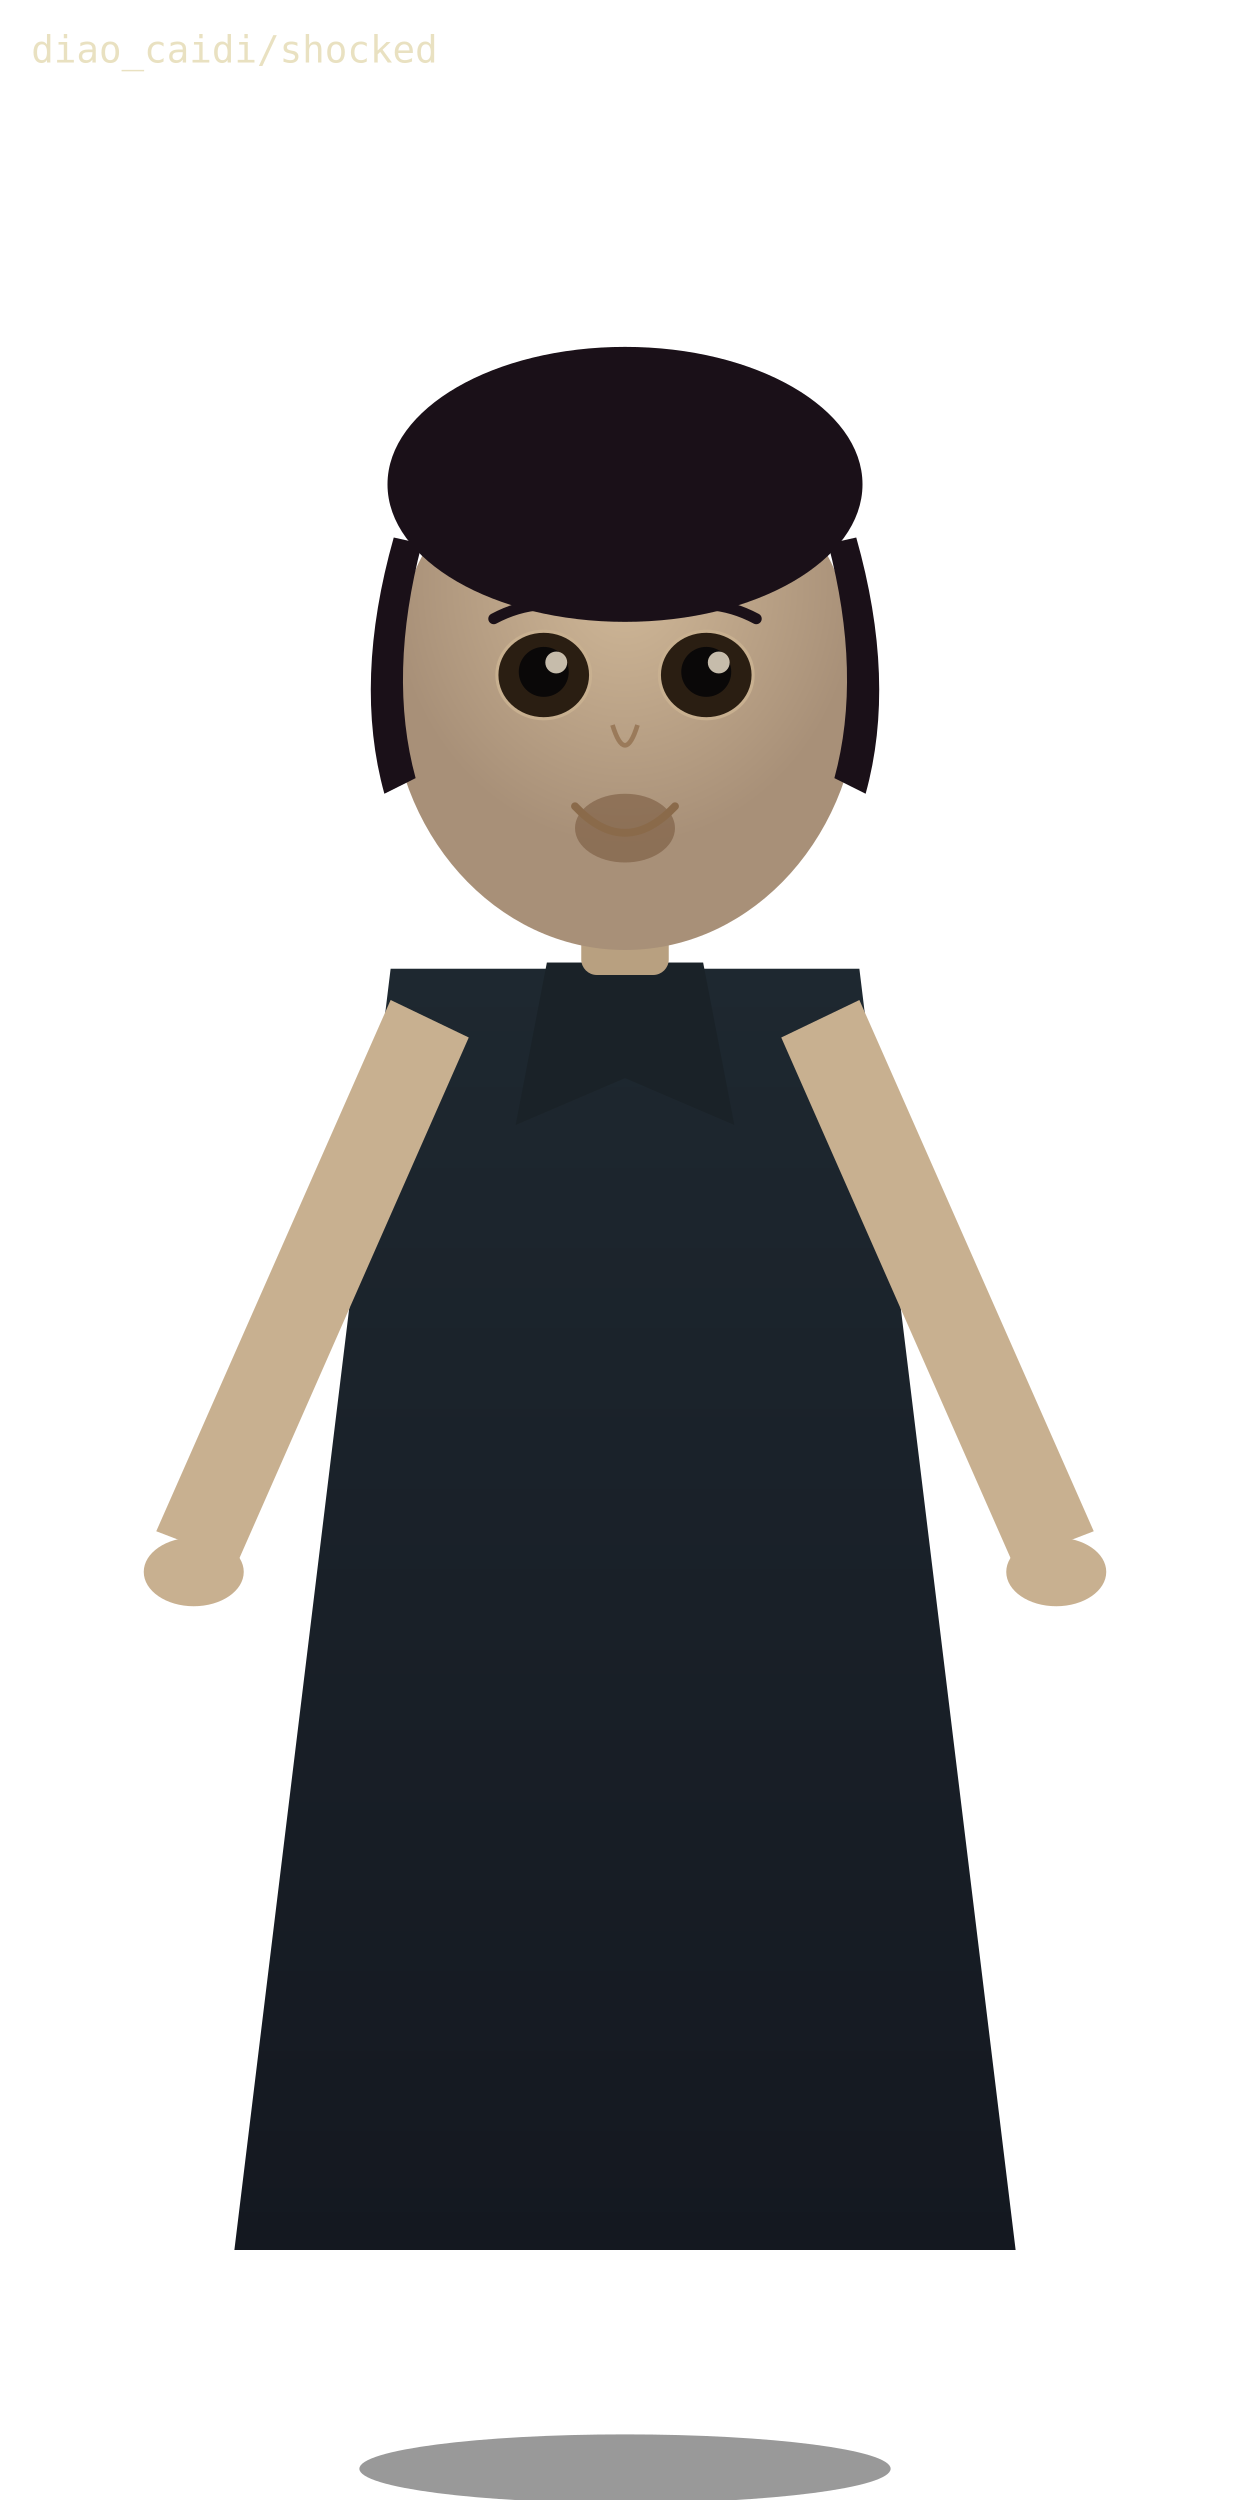
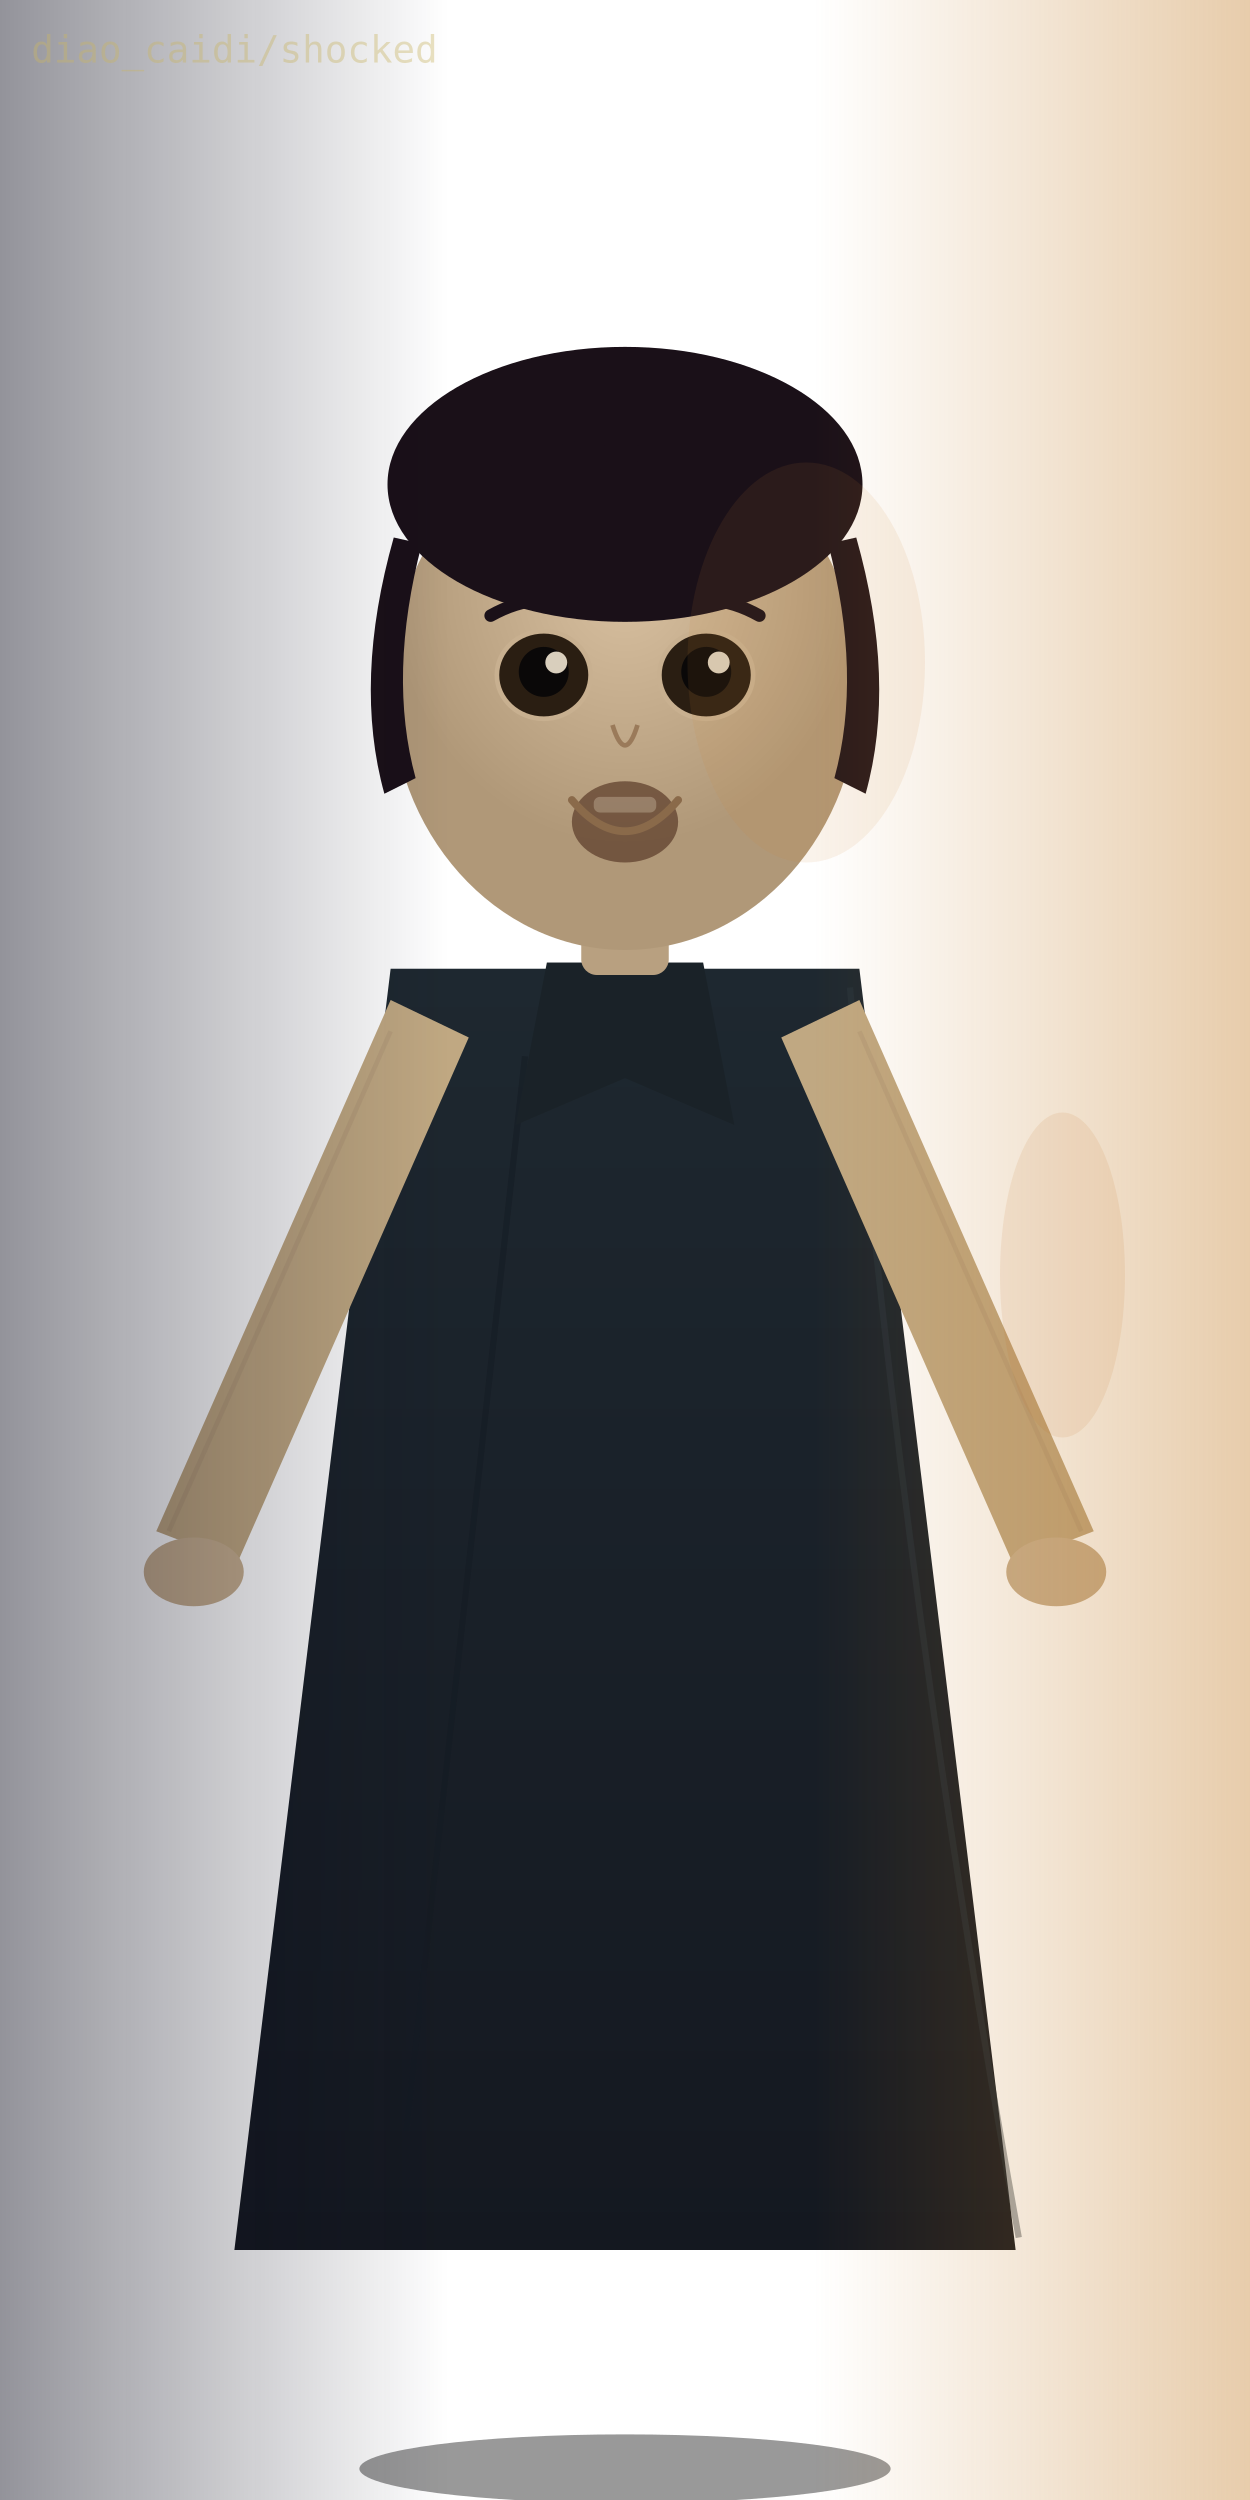
<svg xmlns="http://www.w3.org/2000/svg" viewBox="0 0 400 800" width="400" height="800">
  <defs>
    <linearGradient id="shirt" x1="0" y1="0" x2="0" y2="1">
      <stop offset="0%" stop-color="#1e2830" />
      <stop offset="100%" stop-color="#141820" />
    </linearGradient>
    <radialGradient id="face" cx="50%" cy="30%" r="50%">
-       <stop offset="0%" stop-color="#d0b898" />
-       <stop offset="100%" stop-color="#a89078" />
+       <stop offset="0%" stop-color="#d8c0a0" />
+       <stop offset="100%" stop-color="#b09878" />
    </radialGradient>
+     <linearGradient id="rim_r" x1="0" y1="0" x2="1" y2="0">
+       <stop offset="0%" stop-color="#c07820" stop-opacity="0" />
+       <stop offset="65%" stop-color="#c07820" stop-opacity="0" />
+       <stop offset="100%" stop-color="#c07820" stop-opacity="0.38" />
+     </linearGradient>
+     <linearGradient id="shadow_l" x1="0" y1="0" x2="1" y2="0">
+       <stop offset="0%" stop-color="#080818" stop-opacity="0.44" />
+       <stop offset="36%" stop-color="#080818" stop-opacity="0" />
+       <stop offset="100%" stop-color="#000" stop-opacity="0" />
+     </linearGradient>
  </defs>
  <ellipse cx="200" cy="790" rx="85" ry="11" fill="#000" opacity="0.4" />
  <path d="M 125,310 L 75,720 L 325,720 L 275,310 Z" fill="url(#shirt)" />
+   <line x1="168" y1="338" x2="130" y2="682" stroke="#141a22" stroke-width="2" opacity="0.52" />
+   <path d="M 272,316 Q 290,518 326,716" stroke="#2a3840" stroke-width="2" fill="none" opacity="0.42" />
  <path d="M 175,308 L 165,360 L 200,345 L 235,360 L 225,308 Z" fill="#1a2228" />
-   <path d="M 125,320 L 50,490 L 76,500 L 150,332 Z" fill="#c8b090" />
-   <path d="M 275,320 L 350,490 L 324,500 L 250,332 Z" fill="#c8b090" />
+   <path d="M 125,320 L 50,490 L 76,500 L 150,332 Z" fill="#c0a882" />
+   <path d="M 275,320 L 350,490 L 324,500 L 250,332 Z" fill="#c0a882" />
+   <path d="M 125,330 Q 88,414 54,490" stroke="#a89070" stroke-width="1.5" fill="none" opacity="0.35" />
+   <path d="M 275,330 Q 312,414 346,490" stroke="#a89070" stroke-width="1.5" fill="none" opacity="0.35" />
  <ellipse cx="62" cy="503" rx="16" ry="11" fill="#c8b090" />
  <ellipse cx="338" cy="503" rx="16" ry="11" fill="#c8b090" />
  <rect x="186" y="248" width="28" height="64" fill="#b8a080" rx="5" />
  <ellipse cx="200" cy="220" rx="75" ry="84" fill="url(#face)" />
  <ellipse cx="200" cy="155" rx="76" ry="44" fill="#1a1018" />
  <path d="M 126,172 Q 113,218 123,254 L 133,249 Q 124,216 135,174 Z" fill="#1a1018" />
  <path d="M 274,172 Q 287,218 277,254 L 267,249 Q 276,216 265,174 Z" fill="#1a1018" />
-   <path d="M 155,156 Q 162,140 172,155" fill="none" stroke="#1a1018" stroke-width="3.5" />
-   <path d="M 192,152 Q 200,136 210,151" fill="none" stroke="#1a1018" stroke-width="3.5" />
-   <path d="M 228,156 Q 235,141 244,155" fill="none" stroke="#1a1018" stroke-width="3.5" />
+   <path d="M 153,155 Q 160,138 171,154" fill="none" stroke="#1a1018" stroke-width="3.5" />
+   <path d="M 190,151 Q 198,134 208,150" fill="none" stroke="#1a1018" stroke-width="3.5" />
+   <path d="M 226,155 Q 233,139 242,154" fill="none" stroke="#1a1018" stroke-width="3.5" />
+   <path d="M 174,148 Q 180,134 187,148" fill="none" stroke="#1a1018" stroke-width="2.5" />
  <ellipse cx="174" cy="216" rx="15" ry="14" fill="#2a1e12" />
  <ellipse cx="226" cy="216" rx="15" ry="14" fill="#2a1e12" />
  <ellipse cx="174" cy="215" rx="8" ry="8" fill="#0a0808" />
  <ellipse cx="226" cy="215" rx="8" ry="8" fill="#0a0808" />
-   <ellipse cx="178" cy="212" rx="3.5" ry="3.5" fill="#e8dcc8" opacity="0.85" />
-   <ellipse cx="230" cy="212" rx="3.5" ry="3.5" fill="#e8dcc8" opacity="0.85" />
-   <ellipse cx="174" cy="216" rx="15" ry="14" fill="none" stroke="#c8b090" stroke-width="1" />
-   <ellipse cx="226" cy="216" rx="15" ry="14" fill="none" stroke="#c8b090" stroke-width="1" />
-   <path d="M 158,198 Q 173,190 189,196" fill="none" stroke="#1a1018" stroke-width="3.5" stroke-linecap="round" />
-   <path d="M 211,196 Q 227,190 242,198" fill="none" stroke="#1a1018" stroke-width="3.5" stroke-linecap="round" />
+   <ellipse cx="178" cy="212" rx="3.5" ry="3.5" fill="#f0e4d0" opacity="0.90" />
+   <ellipse cx="230" cy="212" rx="3.5" ry="3.5" fill="#f0e4d0" opacity="0.90" />
+   <ellipse cx="174" cy="216" rx="15" ry="14" fill="none" stroke="#c8b090" stroke-width="1.5" />
+   <ellipse cx="226" cy="216" rx="15" ry="14" fill="none" stroke="#c8b090" stroke-width="1.5" />
+   <path d="M 157,197 Q 173,188 189,195" fill="none" stroke="#1a1018" stroke-width="4" stroke-linecap="round" />
+   <path d="M 211,195 Q 227,188 243,197" fill="none" stroke="#1a1018" stroke-width="4" stroke-linecap="round" />
  <path d="M 196,232 Q 200,245 204,232" fill="none" stroke="#9a7a5a" stroke-width="1.5" />
-   <ellipse cx="200" cy="265" rx="16" ry="11" fill="#7a5a40" opacity="0.6" />
-   <path d="M 184,258 Q 200,275 216,258" fill="none" stroke="#8a6a4a" stroke-width="2.5" stroke-linecap="round" />
+   <ellipse cx="200" cy="263" rx="17" ry="13" fill="#5a3a28" opacity="0.70" />
+   <rect x="190" y="255" width="20" height="5" fill="#d8c8b0" opacity="0.35" rx="2" />
+   <path d="M 183,256 Q 200,276 217,256" fill="none" stroke="#8a6a4a" stroke-width="2.5" stroke-linecap="round" />
+   <rect x="0" y="0" width="400" height="800" fill="url(#rim_r)" />
+   <rect x="0" y="0" width="400" height="800" fill="url(#shadow_l)" />
+   <ellipse cx="340" cy="408" rx="20" ry="52" fill="#c07020" opacity="0.11" />
+   <ellipse cx="258" cy="212" rx="38" ry="64" fill="#d08030" opacity="0.10" />
  <text x="10" y="20" font-family="monospace" font-size="12" fill="rgba(200,180,100,0.4)">diao_caidi/shocked</text>
</svg>
